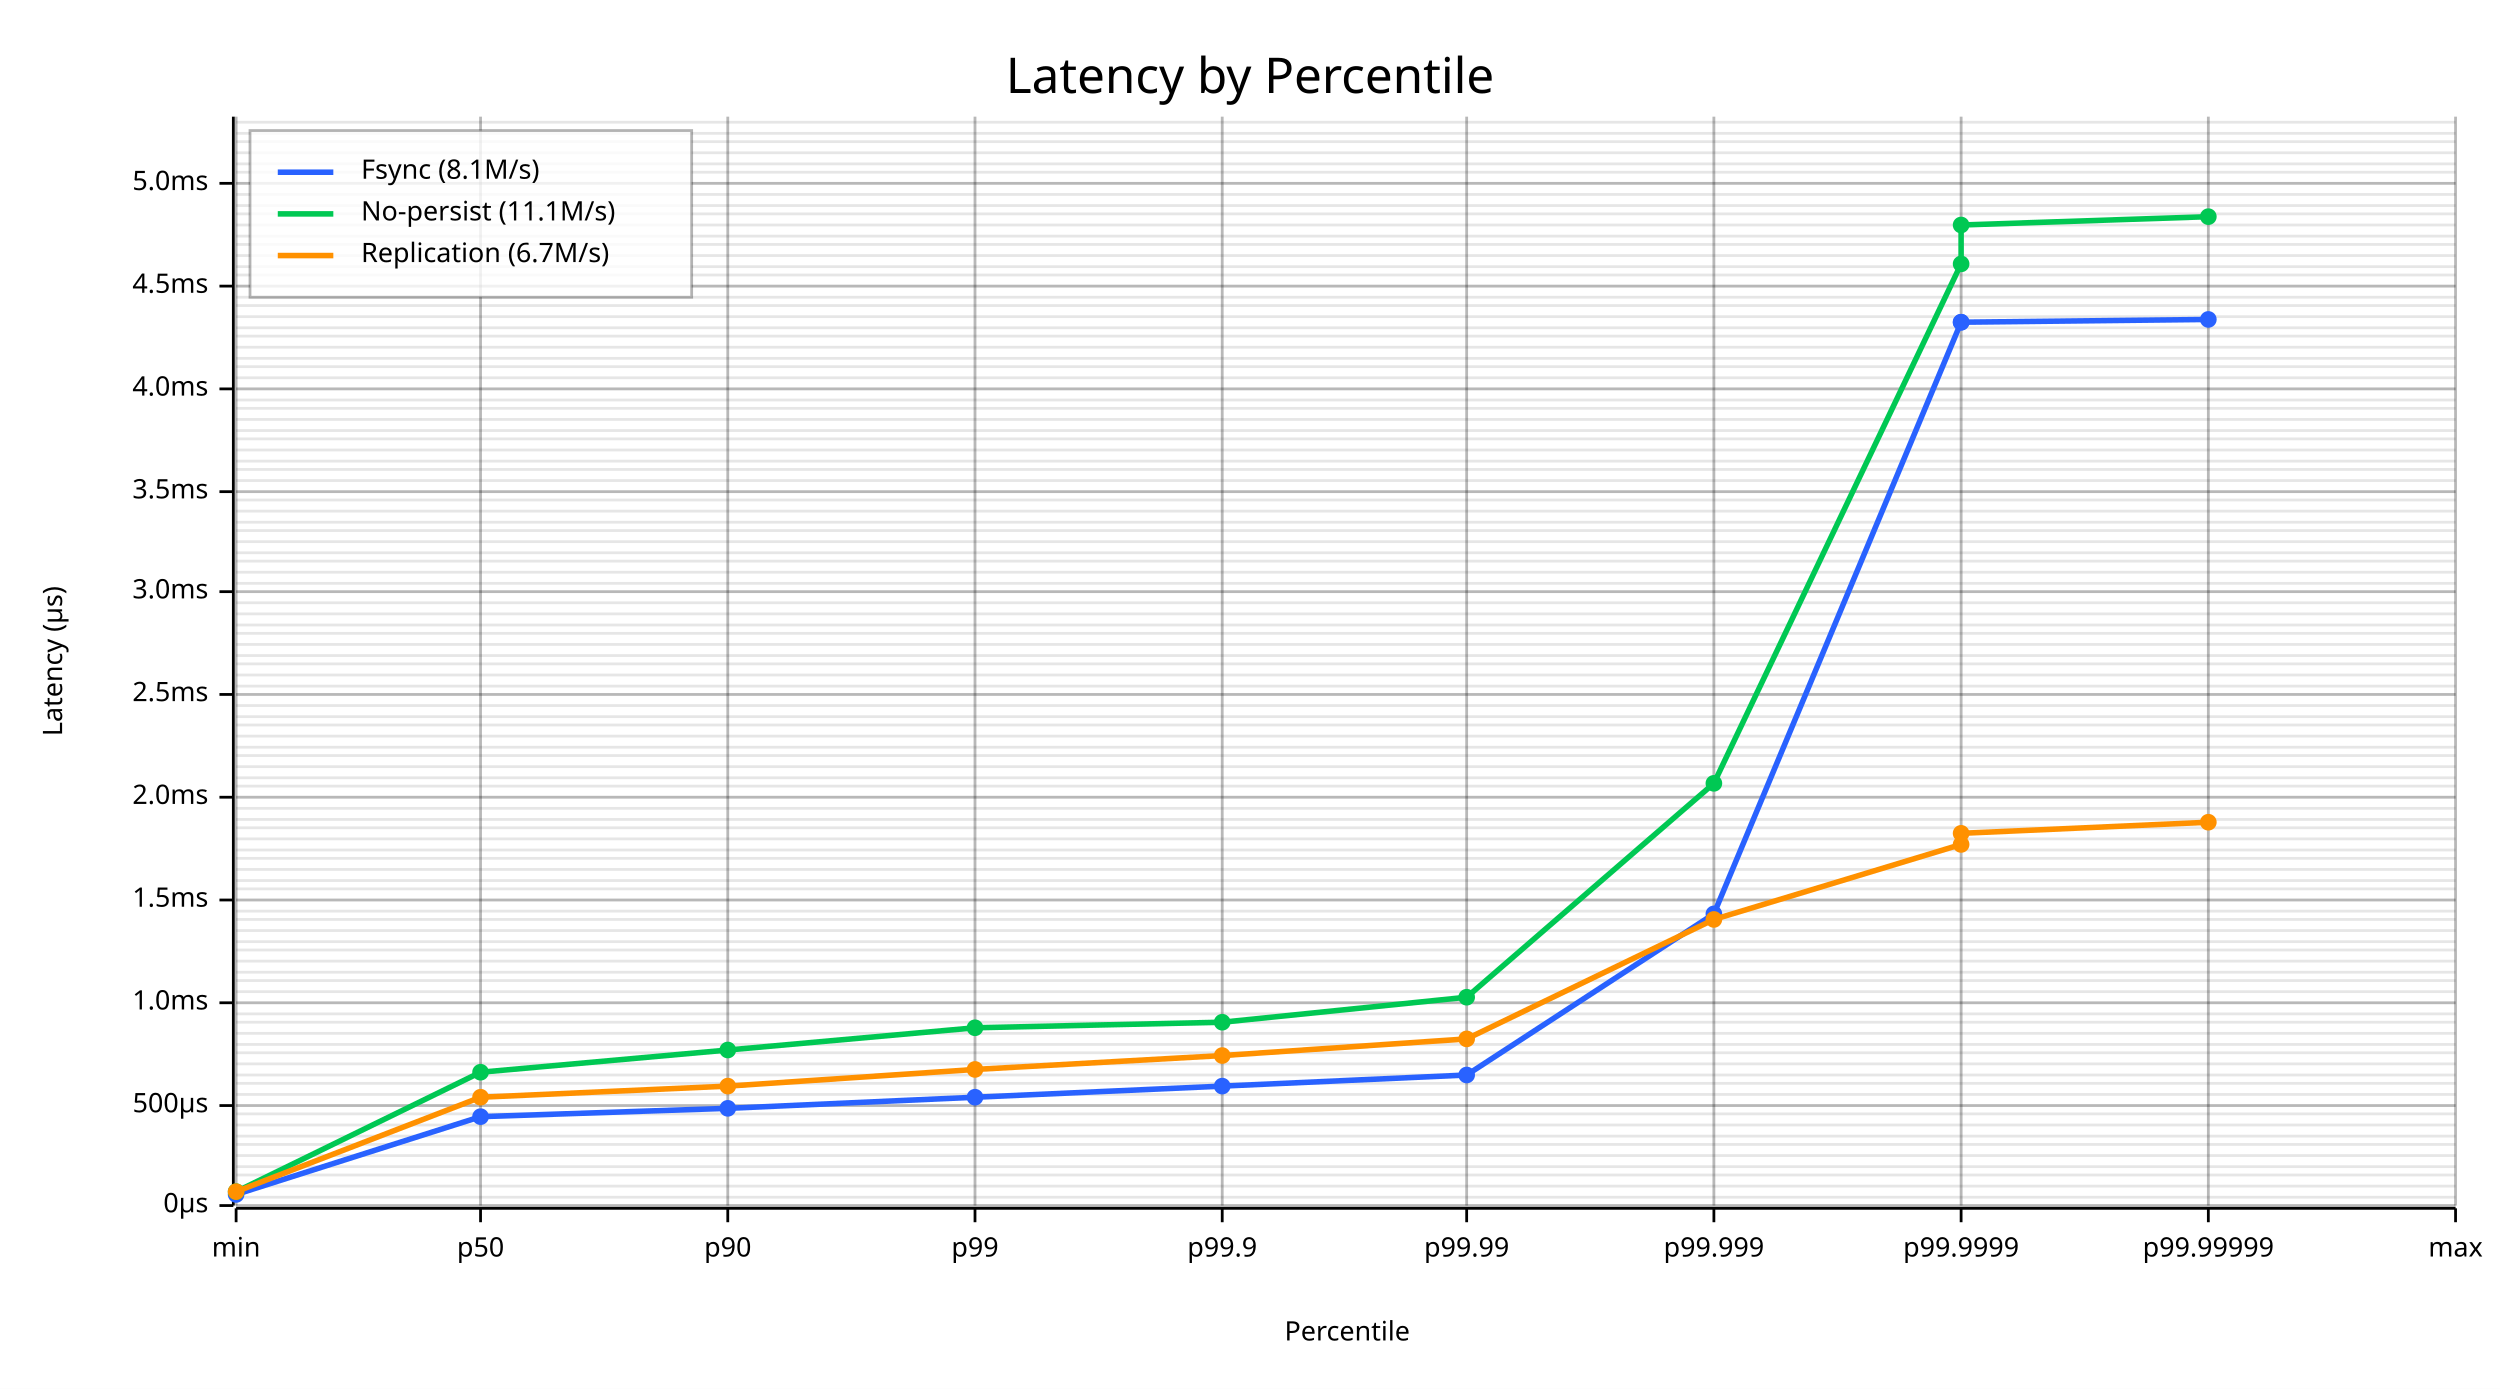
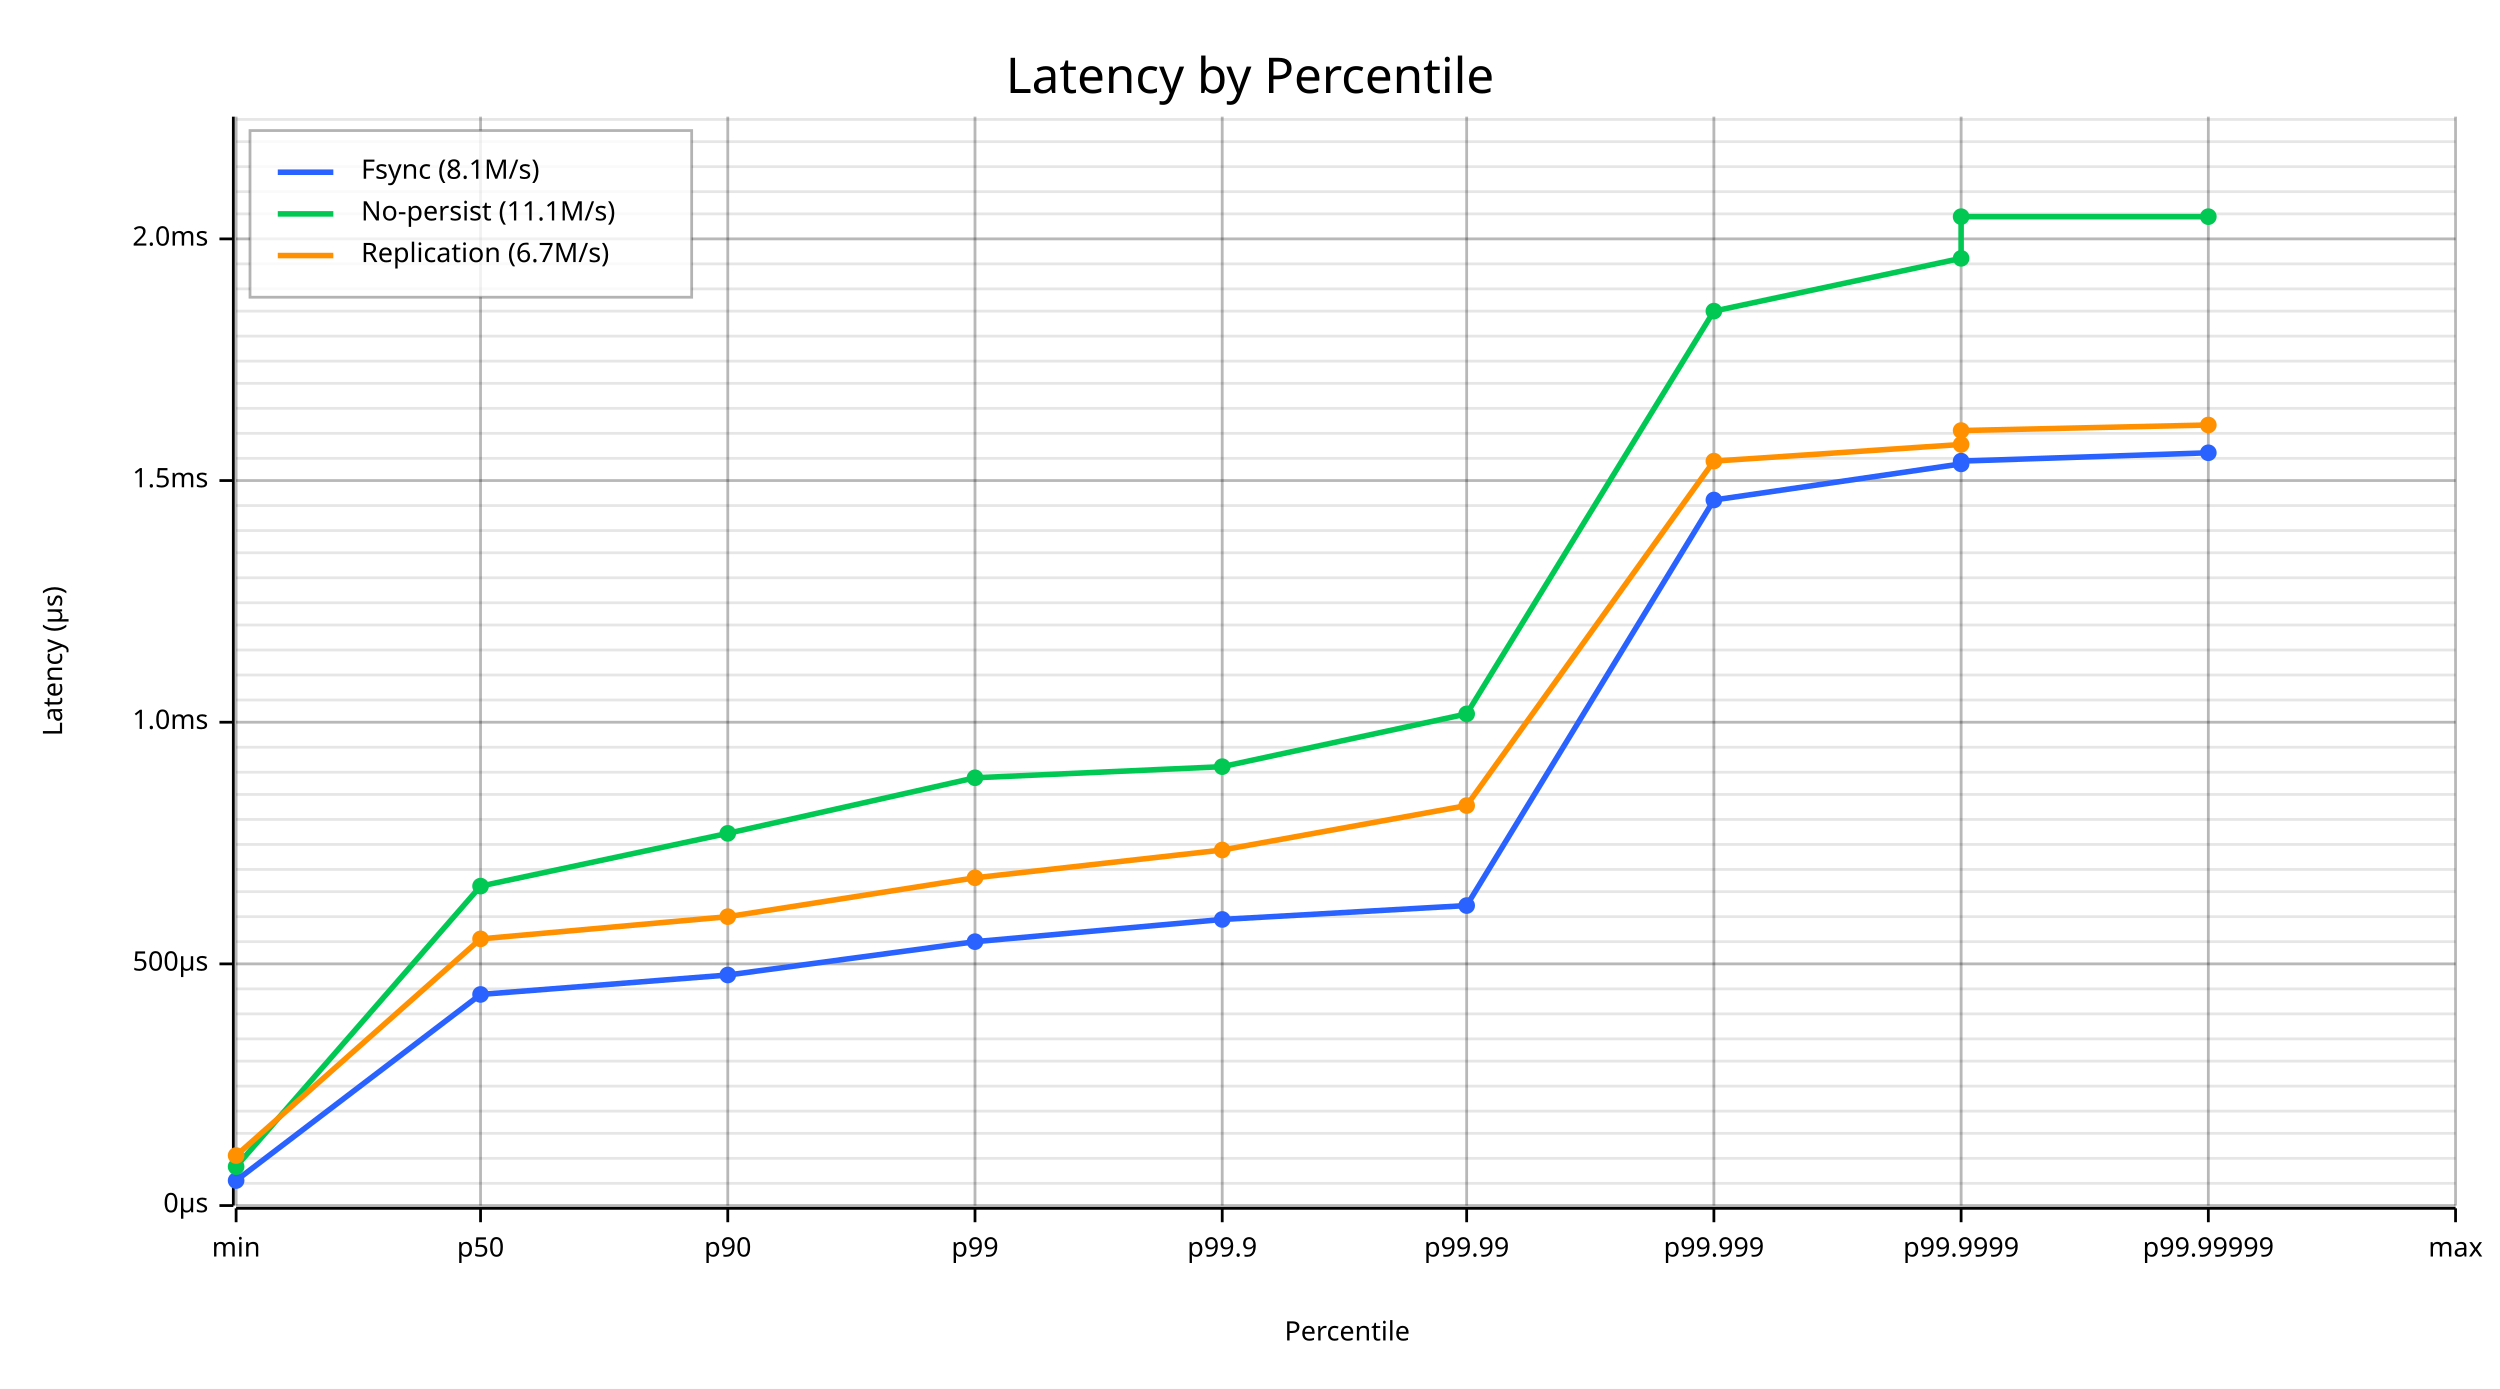
<svg xmlns="http://www.w3.org/2000/svg" width="900" height="500" viewBox="0 0 900 500">
  <rect x="0" y="0" width="900" height="500" opacity="1" fill="#FFFFFF" stroke="none" />
  <text x="450" y="20" dy="0.76em" text-anchor="middle" font-family="sans-serif" font-size="17.742" opacity="1" fill="#000000">
Latency by Percentile
</text>
  <line opacity="0.1" stroke="#000000" stroke-width="1" x1="85" y1="434" x2="85" y2="42" />
  <line opacity="0.1" stroke="#000000" stroke-width="1" x1="173" y1="434" x2="173" y2="42" />
  <line opacity="0.1" stroke="#000000" stroke-width="1" x1="262" y1="434" x2="262" y2="42" />
  <line opacity="0.1" stroke="#000000" stroke-width="1" x1="351" y1="434" x2="351" y2="42" />
  <line opacity="0.1" stroke="#000000" stroke-width="1" x1="440" y1="434" x2="440" y2="42" />
  <line opacity="0.1" stroke="#000000" stroke-width="1" x1="528" y1="434" x2="528" y2="42" />
  <line opacity="0.1" stroke="#000000" stroke-width="1" x1="617" y1="434" x2="617" y2="42" />
  <line opacity="0.1" stroke="#000000" stroke-width="1" x1="706" y1="434" x2="706" y2="42" />
  <line opacity="0.1" stroke="#000000" stroke-width="1" x1="795" y1="434" x2="795" y2="42" />
  <line opacity="0.1" stroke="#000000" stroke-width="1" x1="884" y1="434" x2="884" y2="42" />
  <line opacity="0.1" stroke="#000000" stroke-width="1" x1="85" y1="434" x2="884" y2="434" />
-   <line opacity="0.1" stroke="#000000" stroke-width="1" x1="85" y1="431" x2="884" y2="431" />
-   <line opacity="0.1" stroke="#000000" stroke-width="1" x1="85" y1="427" x2="884" y2="427" />
-   <line opacity="0.1" stroke="#000000" stroke-width="1" x1="85" y1="423" x2="884" y2="423" />
-   <line opacity="0.1" stroke="#000000" stroke-width="1" x1="85" y1="420" x2="884" y2="420" />
-   <line opacity="0.1" stroke="#000000" stroke-width="1" x1="85" y1="416" x2="884" y2="416" />
-   <line opacity="0.1" stroke="#000000" stroke-width="1" x1="85" y1="412" x2="884" y2="412" />
-   <line opacity="0.1" stroke="#000000" stroke-width="1" x1="85" y1="409" x2="884" y2="409" />
-   <line opacity="0.1" stroke="#000000" stroke-width="1" x1="85" y1="405" x2="884" y2="405" />
-   <line opacity="0.1" stroke="#000000" stroke-width="1" x1="85" y1="401" x2="884" y2="401" />
-   <line opacity="0.1" stroke="#000000" stroke-width="1" x1="85" y1="398" x2="884" y2="398" />
-   <line opacity="0.1" stroke="#000000" stroke-width="1" x1="85" y1="394" x2="884" y2="394" />
-   <line opacity="0.1" stroke="#000000" stroke-width="1" x1="85" y1="390" x2="884" y2="390" />
-   <line opacity="0.1" stroke="#000000" stroke-width="1" x1="85" y1="387" x2="884" y2="387" />
-   <line opacity="0.1" stroke="#000000" stroke-width="1" x1="85" y1="383" x2="884" y2="383" />
-   <line opacity="0.1" stroke="#000000" stroke-width="1" x1="85" y1="379" x2="884" y2="379" />
-   <line opacity="0.1" stroke="#000000" stroke-width="1" x1="85" y1="376" x2="884" y2="376" />
-   <line opacity="0.1" stroke="#000000" stroke-width="1" x1="85" y1="372" x2="884" y2="372" />
-   <line opacity="0.1" stroke="#000000" stroke-width="1" x1="85" y1="368" x2="884" y2="368" />
+   <line opacity="0.1" stroke="#000000" stroke-width="1" x1="85" y1="426" x2="884" y2="426" />
+   <line opacity="0.1" stroke="#000000" stroke-width="1" x1="85" y1="417" x2="884" y2="417" />
+   <line opacity="0.1" stroke="#000000" stroke-width="1" x1="85" y1="408" x2="884" y2="408" />
+   <line opacity="0.1" stroke="#000000" stroke-width="1" x1="85" y1="400" x2="884" y2="400" />
+   <line opacity="0.1" stroke="#000000" stroke-width="1" x1="85" y1="391" x2="884" y2="391" />
+   <line opacity="0.1" stroke="#000000" stroke-width="1" x1="85" y1="382" x2="884" y2="382" />
+   <line opacity="0.1" stroke="#000000" stroke-width="1" x1="85" y1="374" x2="884" y2="374" />
  <line opacity="0.1" stroke="#000000" stroke-width="1" x1="85" y1="365" x2="884" y2="365" />
-   <line opacity="0.1" stroke="#000000" stroke-width="1" x1="85" y1="361" x2="884" y2="361" />
-   <line opacity="0.1" stroke="#000000" stroke-width="1" x1="85" y1="357" x2="884" y2="357" />
-   <line opacity="0.1" stroke="#000000" stroke-width="1" x1="85" y1="353" x2="884" y2="353" />
-   <line opacity="0.1" stroke="#000000" stroke-width="1" x1="85" y1="350" x2="884" y2="350" />
-   <line opacity="0.1" stroke="#000000" stroke-width="1" x1="85" y1="346" x2="884" y2="346" />
-   <line opacity="0.1" stroke="#000000" stroke-width="1" x1="85" y1="342" x2="884" y2="342" />
+   <line opacity="0.1" stroke="#000000" stroke-width="1" x1="85" y1="356" x2="884" y2="356" />
+   <line opacity="0.1" stroke="#000000" stroke-width="1" x1="85" y1="347" x2="884" y2="347" />
  <line opacity="0.1" stroke="#000000" stroke-width="1" x1="85" y1="339" x2="884" y2="339" />
-   <line opacity="0.1" stroke="#000000" stroke-width="1" x1="85" y1="335" x2="884" y2="335" />
-   <line opacity="0.1" stroke="#000000" stroke-width="1" x1="85" y1="331" x2="884" y2="331" />
-   <line opacity="0.1" stroke="#000000" stroke-width="1" x1="85" y1="328" x2="884" y2="328" />
-   <line opacity="0.1" stroke="#000000" stroke-width="1" x1="85" y1="324" x2="884" y2="324" />
-   <line opacity="0.1" stroke="#000000" stroke-width="1" x1="85" y1="320" x2="884" y2="320" />
-   <line opacity="0.1" stroke="#000000" stroke-width="1" x1="85" y1="317" x2="884" y2="317" />
+   <line opacity="0.1" stroke="#000000" stroke-width="1" x1="85" y1="330" x2="884" y2="330" />
+   <line opacity="0.1" stroke="#000000" stroke-width="1" x1="85" y1="321" x2="884" y2="321" />
  <line opacity="0.1" stroke="#000000" stroke-width="1" x1="85" y1="313" x2="884" y2="313" />
-   <line opacity="0.1" stroke="#000000" stroke-width="1" x1="85" y1="309" x2="884" y2="309" />
-   <line opacity="0.1" stroke="#000000" stroke-width="1" x1="85" y1="306" x2="884" y2="306" />
-   <line opacity="0.1" stroke="#000000" stroke-width="1" x1="85" y1="302" x2="884" y2="302" />
-   <line opacity="0.1" stroke="#000000" stroke-width="1" x1="85" y1="298" x2="884" y2="298" />
+   <line opacity="0.1" stroke="#000000" stroke-width="1" x1="85" y1="304" x2="884" y2="304" />
  <line opacity="0.1" stroke="#000000" stroke-width="1" x1="85" y1="295" x2="884" y2="295" />
-   <line opacity="0.1" stroke="#000000" stroke-width="1" x1="85" y1="291" x2="884" y2="291" />
-   <line opacity="0.1" stroke="#000000" stroke-width="1" x1="85" y1="287" x2="884" y2="287" />
-   <line opacity="0.1" stroke="#000000" stroke-width="1" x1="85" y1="283" x2="884" y2="283" />
-   <line opacity="0.1" stroke="#000000" stroke-width="1" x1="85" y1="280" x2="884" y2="280" />
-   <line opacity="0.1" stroke="#000000" stroke-width="1" x1="85" y1="276" x2="884" y2="276" />
-   <line opacity="0.1" stroke="#000000" stroke-width="1" x1="85" y1="272" x2="884" y2="272" />
+   <line opacity="0.1" stroke="#000000" stroke-width="1" x1="85" y1="286" x2="884" y2="286" />
+   <line opacity="0.1" stroke="#000000" stroke-width="1" x1="85" y1="278" x2="884" y2="278" />
  <line opacity="0.1" stroke="#000000" stroke-width="1" x1="85" y1="269" x2="884" y2="269" />
-   <line opacity="0.1" stroke="#000000" stroke-width="1" x1="85" y1="265" x2="884" y2="265" />
-   <line opacity="0.1" stroke="#000000" stroke-width="1" x1="85" y1="261" x2="884" y2="261" />
-   <line opacity="0.1" stroke="#000000" stroke-width="1" x1="85" y1="258" x2="884" y2="258" />
-   <line opacity="0.1" stroke="#000000" stroke-width="1" x1="85" y1="254" x2="884" y2="254" />
-   <line opacity="0.1" stroke="#000000" stroke-width="1" x1="85" y1="250" x2="884" y2="250" />
-   <line opacity="0.1" stroke="#000000" stroke-width="1" x1="85" y1="247" x2="884" y2="247" />
+   <line opacity="0.1" stroke="#000000" stroke-width="1" x1="85" y1="260" x2="884" y2="260" />
+   <line opacity="0.1" stroke="#000000" stroke-width="1" x1="85" y1="252" x2="884" y2="252" />
  <line opacity="0.1" stroke="#000000" stroke-width="1" x1="85" y1="243" x2="884" y2="243" />
-   <line opacity="0.1" stroke="#000000" stroke-width="1" x1="85" y1="239" x2="884" y2="239" />
-   <line opacity="0.1" stroke="#000000" stroke-width="1" x1="85" y1="236" x2="884" y2="236" />
-   <line opacity="0.1" stroke="#000000" stroke-width="1" x1="85" y1="232" x2="884" y2="232" />
-   <line opacity="0.1" stroke="#000000" stroke-width="1" x1="85" y1="228" x2="884" y2="228" />
+   <line opacity="0.1" stroke="#000000" stroke-width="1" x1="85" y1="234" x2="884" y2="234" />
  <line opacity="0.1" stroke="#000000" stroke-width="1" x1="85" y1="225" x2="884" y2="225" />
-   <line opacity="0.1" stroke="#000000" stroke-width="1" x1="85" y1="221" x2="884" y2="221" />
  <line opacity="0.1" stroke="#000000" stroke-width="1" x1="85" y1="217" x2="884" y2="217" />
-   <line opacity="0.1" stroke="#000000" stroke-width="1" x1="85" y1="213" x2="884" y2="213" />
-   <line opacity="0.1" stroke="#000000" stroke-width="1" x1="85" y1="210" x2="884" y2="210" />
-   <line opacity="0.1" stroke="#000000" stroke-width="1" x1="85" y1="206" x2="884" y2="206" />
-   <line opacity="0.1" stroke="#000000" stroke-width="1" x1="85" y1="202" x2="884" y2="202" />
+   <line opacity="0.1" stroke="#000000" stroke-width="1" x1="85" y1="208" x2="884" y2="208" />
  <line opacity="0.1" stroke="#000000" stroke-width="1" x1="85" y1="199" x2="884" y2="199" />
-   <line opacity="0.1" stroke="#000000" stroke-width="1" x1="85" y1="195" x2="884" y2="195" />
  <line opacity="0.1" stroke="#000000" stroke-width="1" x1="85" y1="191" x2="884" y2="191" />
-   <line opacity="0.1" stroke="#000000" stroke-width="1" x1="85" y1="188" x2="884" y2="188" />
-   <line opacity="0.1" stroke="#000000" stroke-width="1" x1="85" y1="184" x2="884" y2="184" />
-   <line opacity="0.1" stroke="#000000" stroke-width="1" x1="85" y1="180" x2="884" y2="180" />
-   <line opacity="0.1" stroke="#000000" stroke-width="1" x1="85" y1="177" x2="884" y2="177" />
+   <line opacity="0.1" stroke="#000000" stroke-width="1" x1="85" y1="182" x2="884" y2="182" />
  <line opacity="0.1" stroke="#000000" stroke-width="1" x1="85" y1="173" x2="884" y2="173" />
-   <line opacity="0.1" stroke="#000000" stroke-width="1" x1="85" y1="169" x2="884" y2="169" />
-   <line opacity="0.1" stroke="#000000" stroke-width="1" x1="85" y1="166" x2="884" y2="166" />
-   <line opacity="0.1" stroke="#000000" stroke-width="1" x1="85" y1="162" x2="884" y2="162" />
-   <line opacity="0.1" stroke="#000000" stroke-width="1" x1="85" y1="158" x2="884" y2="158" />
-   <line opacity="0.1" stroke="#000000" stroke-width="1" x1="85" y1="155" x2="884" y2="155" />
-   <line opacity="0.1" stroke="#000000" stroke-width="1" x1="85" y1="151" x2="884" y2="151" />
+   <line opacity="0.1" stroke="#000000" stroke-width="1" x1="85" y1="165" x2="884" y2="165" />
+   <line opacity="0.1" stroke="#000000" stroke-width="1" x1="85" y1="156" x2="884" y2="156" />
  <line opacity="0.1" stroke="#000000" stroke-width="1" x1="85" y1="147" x2="884" y2="147" />
-   <line opacity="0.1" stroke="#000000" stroke-width="1" x1="85" y1="144" x2="884" y2="144" />
-   <line opacity="0.1" stroke="#000000" stroke-width="1" x1="85" y1="140" x2="884" y2="140" />
-   <line opacity="0.1" stroke="#000000" stroke-width="1" x1="85" y1="136" x2="884" y2="136" />
-   <line opacity="0.1" stroke="#000000" stroke-width="1" x1="85" y1="132" x2="884" y2="132" />
-   <line opacity="0.1" stroke="#000000" stroke-width="1" x1="85" y1="129" x2="884" y2="129" />
-   <line opacity="0.1" stroke="#000000" stroke-width="1" x1="85" y1="125" x2="884" y2="125" />
+   <line opacity="0.1" stroke="#000000" stroke-width="1" x1="85" y1="138" x2="884" y2="138" />
+   <line opacity="0.1" stroke="#000000" stroke-width="1" x1="85" y1="130" x2="884" y2="130" />
  <line opacity="0.1" stroke="#000000" stroke-width="1" x1="85" y1="121" x2="884" y2="121" />
-   <line opacity="0.1" stroke="#000000" stroke-width="1" x1="85" y1="118" x2="884" y2="118" />
-   <line opacity="0.1" stroke="#000000" stroke-width="1" x1="85" y1="114" x2="884" y2="114" />
-   <line opacity="0.1" stroke="#000000" stroke-width="1" x1="85" y1="110" x2="884" y2="110" />
-   <line opacity="0.1" stroke="#000000" stroke-width="1" x1="85" y1="107" x2="884" y2="107" />
-   <line opacity="0.1" stroke="#000000" stroke-width="1" x1="85" y1="103" x2="884" y2="103" />
-   <line opacity="0.1" stroke="#000000" stroke-width="1" x1="85" y1="99" x2="884" y2="99" />
-   <line opacity="0.1" stroke="#000000" stroke-width="1" x1="85" y1="96" x2="884" y2="96" />
-   <line opacity="0.1" stroke="#000000" stroke-width="1" x1="85" y1="92" x2="884" y2="92" />
-   <line opacity="0.1" stroke="#000000" stroke-width="1" x1="85" y1="88" x2="884" y2="88" />
-   <line opacity="0.1" stroke="#000000" stroke-width="1" x1="85" y1="85" x2="884" y2="85" />
-   <line opacity="0.1" stroke="#000000" stroke-width="1" x1="85" y1="81" x2="884" y2="81" />
+   <line opacity="0.1" stroke="#000000" stroke-width="1" x1="85" y1="112" x2="884" y2="112" />
+   <line opacity="0.1" stroke="#000000" stroke-width="1" x1="85" y1="104" x2="884" y2="104" />
+   <line opacity="0.1" stroke="#000000" stroke-width="1" x1="85" y1="95" x2="884" y2="95" />
+   <line opacity="0.1" stroke="#000000" stroke-width="1" x1="85" y1="86" x2="884" y2="86" />
  <line opacity="0.1" stroke="#000000" stroke-width="1" x1="85" y1="77" x2="884" y2="77" />
-   <line opacity="0.1" stroke="#000000" stroke-width="1" x1="85" y1="74" x2="884" y2="74" />
-   <line opacity="0.1" stroke="#000000" stroke-width="1" x1="85" y1="70" x2="884" y2="70" />
-   <line opacity="0.1" stroke="#000000" stroke-width="1" x1="85" y1="66" x2="884" y2="66" />
-   <line opacity="0.1" stroke="#000000" stroke-width="1" x1="85" y1="62" x2="884" y2="62" />
-   <line opacity="0.1" stroke="#000000" stroke-width="1" x1="85" y1="59" x2="884" y2="59" />
-   <line opacity="0.1" stroke="#000000" stroke-width="1" x1="85" y1="55" x2="884" y2="55" />
+   <line opacity="0.1" stroke="#000000" stroke-width="1" x1="85" y1="69" x2="884" y2="69" />
+   <line opacity="0.1" stroke="#000000" stroke-width="1" x1="85" y1="60" x2="884" y2="60" />
  <line opacity="0.1" stroke="#000000" stroke-width="1" x1="85" y1="51" x2="884" y2="51" />
-   <line opacity="0.1" stroke="#000000" stroke-width="1" x1="85" y1="48" x2="884" y2="48" />
-   <line opacity="0.1" stroke="#000000" stroke-width="1" x1="85" y1="44" x2="884" y2="44" />
+   <line opacity="0.1" stroke="#000000" stroke-width="1" x1="85" y1="43" x2="884" y2="43" />
  <text x="15" y="238" dy="0.76em" text-anchor="middle" font-family="sans-serif" font-size="9.677" opacity="1" fill="#000000" transform="rotate(270, 15, 238)">
Latency (µs)
</text>
  <text x="485" y="485" dy="-0.5ex" text-anchor="middle" font-family="sans-serif" font-size="9.677" opacity="1" fill="#000000">
Percentile
</text>
  <line opacity="0.2" stroke="#000000" stroke-width="1" x1="85" y1="434" x2="85" y2="42" />
  <line opacity="0.2" stroke="#000000" stroke-width="1" x1="173" y1="434" x2="173" y2="42" />
  <line opacity="0.2" stroke="#000000" stroke-width="1" x1="262" y1="434" x2="262" y2="42" />
  <line opacity="0.2" stroke="#000000" stroke-width="1" x1="351" y1="434" x2="351" y2="42" />
  <line opacity="0.2" stroke="#000000" stroke-width="1" x1="440" y1="434" x2="440" y2="42" />
  <line opacity="0.2" stroke="#000000" stroke-width="1" x1="528" y1="434" x2="528" y2="42" />
  <line opacity="0.2" stroke="#000000" stroke-width="1" x1="617" y1="434" x2="617" y2="42" />
  <line opacity="0.2" stroke="#000000" stroke-width="1" x1="706" y1="434" x2="706" y2="42" />
  <line opacity="0.2" stroke="#000000" stroke-width="1" x1="795" y1="434" x2="795" y2="42" />
  <line opacity="0.2" stroke="#000000" stroke-width="1" x1="884" y1="434" x2="884" y2="42" />
  <line opacity="0.2" stroke="#000000" stroke-width="1" x1="85" y1="434" x2="884" y2="434" />
-   <line opacity="0.2" stroke="#000000" stroke-width="1" x1="85" y1="398" x2="884" y2="398" />
-   <line opacity="0.2" stroke="#000000" stroke-width="1" x1="85" y1="361" x2="884" y2="361" />
-   <line opacity="0.2" stroke="#000000" stroke-width="1" x1="85" y1="324" x2="884" y2="324" />
-   <line opacity="0.2" stroke="#000000" stroke-width="1" x1="85" y1="287" x2="884" y2="287" />
-   <line opacity="0.2" stroke="#000000" stroke-width="1" x1="85" y1="250" x2="884" y2="250" />
-   <line opacity="0.2" stroke="#000000" stroke-width="1" x1="85" y1="213" x2="884" y2="213" />
-   <line opacity="0.2" stroke="#000000" stroke-width="1" x1="85" y1="177" x2="884" y2="177" />
-   <line opacity="0.2" stroke="#000000" stroke-width="1" x1="85" y1="140" x2="884" y2="140" />
-   <line opacity="0.2" stroke="#000000" stroke-width="1" x1="85" y1="103" x2="884" y2="103" />
-   <line opacity="0.2" stroke="#000000" stroke-width="1" x1="85" y1="66" x2="884" y2="66" />
+   <line opacity="0.2" stroke="#000000" stroke-width="1" x1="85" y1="347" x2="884" y2="347" />
+   <line opacity="0.2" stroke="#000000" stroke-width="1" x1="85" y1="260" x2="884" y2="260" />
+   <line opacity="0.2" stroke="#000000" stroke-width="1" x1="85" y1="173" x2="884" y2="173" />
+   <line opacity="0.2" stroke="#000000" stroke-width="1" x1="85" y1="86" x2="884" y2="86" />
  <polyline fill="none" opacity="1" stroke="#000000" stroke-width="1" points="84,42 84,434 " />
  <text x="75" y="434" dy="0.5ex" text-anchor="end" font-family="sans-serif" font-size="9.677" opacity="1" fill="#000000">
0µs
</text>
  <polyline fill="none" opacity="1" stroke="#000000" stroke-width="1" points="79,434 84,434 " />
-   <text x="75" y="398" dy="0.5ex" text-anchor="end" font-family="sans-serif" font-size="9.677" opacity="1" fill="#000000">
+   <text x="75" y="347" dy="0.5ex" text-anchor="end" font-family="sans-serif" font-size="9.677" opacity="1" fill="#000000">
500µs
</text>
-   <polyline fill="none" opacity="1" stroke="#000000" stroke-width="1" points="79,398 84,398 " />
-   <text x="75" y="361" dy="0.5ex" text-anchor="end" font-family="sans-serif" font-size="9.677" opacity="1" fill="#000000">
+   <polyline fill="none" opacity="1" stroke="#000000" stroke-width="1" points="79,347 84,347 " />
+   <text x="75" y="260" dy="0.5ex" text-anchor="end" font-family="sans-serif" font-size="9.677" opacity="1" fill="#000000">
1.0ms
</text>
-   <polyline fill="none" opacity="1" stroke="#000000" stroke-width="1" points="79,361 84,361 " />
-   <text x="75" y="324" dy="0.5ex" text-anchor="end" font-family="sans-serif" font-size="9.677" opacity="1" fill="#000000">
+   <polyline fill="none" opacity="1" stroke="#000000" stroke-width="1" points="79,260 84,260 " />
+   <text x="75" y="173" dy="0.5ex" text-anchor="end" font-family="sans-serif" font-size="9.677" opacity="1" fill="#000000">
1.5ms
</text>
-   <polyline fill="none" opacity="1" stroke="#000000" stroke-width="1" points="79,324 84,324 " />
-   <text x="75" y="287" dy="0.5ex" text-anchor="end" font-family="sans-serif" font-size="9.677" opacity="1" fill="#000000">
+   <polyline fill="none" opacity="1" stroke="#000000" stroke-width="1" points="79,173 84,173 " />
+   <text x="75" y="86" dy="0.5ex" text-anchor="end" font-family="sans-serif" font-size="9.677" opacity="1" fill="#000000">
2.0ms
</text>
-   <polyline fill="none" opacity="1" stroke="#000000" stroke-width="1" points="79,287 84,287 " />
-   <text x="75" y="250" dy="0.5ex" text-anchor="end" font-family="sans-serif" font-size="9.677" opacity="1" fill="#000000">
- 2.5ms
- </text>
-   <polyline fill="none" opacity="1" stroke="#000000" stroke-width="1" points="79,250 84,250 " />
-   <text x="75" y="213" dy="0.5ex" text-anchor="end" font-family="sans-serif" font-size="9.677" opacity="1" fill="#000000">
- 3.0ms
- </text>
-   <polyline fill="none" opacity="1" stroke="#000000" stroke-width="1" points="79,213 84,213 " />
-   <text x="75" y="177" dy="0.5ex" text-anchor="end" font-family="sans-serif" font-size="9.677" opacity="1" fill="#000000">
- 3.5ms
- </text>
-   <polyline fill="none" opacity="1" stroke="#000000" stroke-width="1" points="79,177 84,177 " />
-   <text x="75" y="140" dy="0.5ex" text-anchor="end" font-family="sans-serif" font-size="9.677" opacity="1" fill="#000000">
- 4.0ms
- </text>
-   <polyline fill="none" opacity="1" stroke="#000000" stroke-width="1" points="79,140 84,140 " />
-   <text x="75" y="103" dy="0.5ex" text-anchor="end" font-family="sans-serif" font-size="9.677" opacity="1" fill="#000000">
- 4.5ms
- </text>
-   <polyline fill="none" opacity="1" stroke="#000000" stroke-width="1" points="79,103 84,103 " />
-   <text x="75" y="66" dy="0.5ex" text-anchor="end" font-family="sans-serif" font-size="9.677" opacity="1" fill="#000000">
- 5.0ms
- </text>
-   <polyline fill="none" opacity="1" stroke="#000000" stroke-width="1" points="79,66 84,66 " />
+   <polyline fill="none" opacity="1" stroke="#000000" stroke-width="1" points="79,86 84,86 " />
  <polyline fill="none" opacity="1" stroke="#000000" stroke-width="1" points="85,435 884,435 " />
  <text x="85" y="445" dy="0.76em" text-anchor="middle" font-family="sans-serif" font-size="9.677" opacity="1" fill="#000000">
min
</text>
  <polyline fill="none" opacity="1" stroke="#000000" stroke-width="1" points="85,435 85,440 " />
  <text x="173" y="445" dy="0.76em" text-anchor="middle" font-family="sans-serif" font-size="9.677" opacity="1" fill="#000000">
p50
</text>
  <polyline fill="none" opacity="1" stroke="#000000" stroke-width="1" points="173,435 173,440 " />
  <text x="262" y="445" dy="0.76em" text-anchor="middle" font-family="sans-serif" font-size="9.677" opacity="1" fill="#000000">
p90
</text>
  <polyline fill="none" opacity="1" stroke="#000000" stroke-width="1" points="262,435 262,440 " />
  <text x="351" y="445" dy="0.76em" text-anchor="middle" font-family="sans-serif" font-size="9.677" opacity="1" fill="#000000">
p99
</text>
  <polyline fill="none" opacity="1" stroke="#000000" stroke-width="1" points="351,435 351,440 " />
  <text x="440" y="445" dy="0.76em" text-anchor="middle" font-family="sans-serif" font-size="9.677" opacity="1" fill="#000000">
p99.9
</text>
  <polyline fill="none" opacity="1" stroke="#000000" stroke-width="1" points="440,435 440,440 " />
  <text x="528" y="445" dy="0.76em" text-anchor="middle" font-family="sans-serif" font-size="9.677" opacity="1" fill="#000000">
p99.99
</text>
  <polyline fill="none" opacity="1" stroke="#000000" stroke-width="1" points="528,435 528,440 " />
  <text x="617" y="445" dy="0.76em" text-anchor="middle" font-family="sans-serif" font-size="9.677" opacity="1" fill="#000000">
p99.999
</text>
  <polyline fill="none" opacity="1" stroke="#000000" stroke-width="1" points="617,435 617,440 " />
  <text x="706" y="445" dy="0.76em" text-anchor="middle" font-family="sans-serif" font-size="9.677" opacity="1" fill="#000000">
p99.9999
</text>
  <polyline fill="none" opacity="1" stroke="#000000" stroke-width="1" points="706,435 706,440 " />
  <text x="795" y="445" dy="0.76em" text-anchor="middle" font-family="sans-serif" font-size="9.677" opacity="1" fill="#000000">
p99.99999
</text>
  <polyline fill="none" opacity="1" stroke="#000000" stroke-width="1" points="795,435 795,440 " />
  <text x="884" y="445" dy="0.76em" text-anchor="middle" font-family="sans-serif" font-size="9.677" opacity="1" fill="#000000">
max
</text>
  <polyline fill="none" opacity="1" stroke="#000000" stroke-width="1" points="884,435 884,440 " />
-   <polyline fill="none" opacity="1" stroke="#2962FF" stroke-width="2" points="85,430 173,402 262,399 351,395 440,391 528,387 617,329 706,116 706,116 795,115 " />
-   <circle cx="85" cy="430" r="3" opacity="1" fill="#2962FF" stroke="none" stroke-width="1" />
-   <circle cx="173" cy="402" r="3" opacity="1" fill="#2962FF" stroke="none" stroke-width="1" />
-   <circle cx="262" cy="399" r="3" opacity="1" fill="#2962FF" stroke="none" stroke-width="1" />
-   <circle cx="351" cy="395" r="3" opacity="1" fill="#2962FF" stroke="none" stroke-width="1" />
-   <circle cx="440" cy="391" r="3" opacity="1" fill="#2962FF" stroke="none" stroke-width="1" />
-   <circle cx="528" cy="387" r="3" opacity="1" fill="#2962FF" stroke="none" stroke-width="1" />
-   <circle cx="617" cy="329" r="3" opacity="1" fill="#2962FF" stroke="none" stroke-width="1" />
-   <circle cx="706" cy="116" r="3" opacity="1" fill="#2962FF" stroke="none" stroke-width="1" />
-   <circle cx="706" cy="116" r="3" opacity="1" fill="#2962FF" stroke="none" stroke-width="1" />
-   <circle cx="795" cy="115" r="3" opacity="1" fill="#2962FF" stroke="none" stroke-width="1" />
-   <polyline fill="none" opacity="1" stroke="#00C853" stroke-width="2" points="85,429 173,386 262,378 351,370 440,368 528,359 617,282 706,95 706,81 795,78 " />
-   <circle cx="85" cy="429" r="3" opacity="1" fill="#00C853" stroke="none" stroke-width="1" />
-   <circle cx="173" cy="386" r="3" opacity="1" fill="#00C853" stroke="none" stroke-width="1" />
-   <circle cx="262" cy="378" r="3" opacity="1" fill="#00C853" stroke="none" stroke-width="1" />
-   <circle cx="351" cy="370" r="3" opacity="1" fill="#00C853" stroke="none" stroke-width="1" />
-   <circle cx="440" cy="368" r="3" opacity="1" fill="#00C853" stroke="none" stroke-width="1" />
-   <circle cx="528" cy="359" r="3" opacity="1" fill="#00C853" stroke="none" stroke-width="1" />
-   <circle cx="617" cy="282" r="3" opacity="1" fill="#00C853" stroke="none" stroke-width="1" />
-   <circle cx="706" cy="95" r="3" opacity="1" fill="#00C853" stroke="none" stroke-width="1" />
-   <circle cx="706" cy="81" r="3" opacity="1" fill="#00C853" stroke="none" stroke-width="1" />
+   <polyline fill="none" opacity="1" stroke="#2962FF" stroke-width="2" points="85,425 173,358 262,351 351,339 440,331 528,326 617,180 706,167 706,166 795,163 " />
+   <circle cx="85" cy="425" r="3" opacity="1" fill="#2962FF" stroke="none" stroke-width="1" />
+   <circle cx="173" cy="358" r="3" opacity="1" fill="#2962FF" stroke="none" stroke-width="1" />
+   <circle cx="262" cy="351" r="3" opacity="1" fill="#2962FF" stroke="none" stroke-width="1" />
+   <circle cx="351" cy="339" r="3" opacity="1" fill="#2962FF" stroke="none" stroke-width="1" />
+   <circle cx="440" cy="331" r="3" opacity="1" fill="#2962FF" stroke="none" stroke-width="1" />
+   <circle cx="528" cy="326" r="3" opacity="1" fill="#2962FF" stroke="none" stroke-width="1" />
+   <circle cx="617" cy="180" r="3" opacity="1" fill="#2962FF" stroke="none" stroke-width="1" />
+   <circle cx="706" cy="167" r="3" opacity="1" fill="#2962FF" stroke="none" stroke-width="1" />
+   <circle cx="706" cy="166" r="3" opacity="1" fill="#2962FF" stroke="none" stroke-width="1" />
+   <circle cx="795" cy="163" r="3" opacity="1" fill="#2962FF" stroke="none" stroke-width="1" />
+   <polyline fill="none" opacity="1" stroke="#00C853" stroke-width="2" points="85,420 173,319 262,300 351,280 440,276 528,257 617,112 706,93 706,78 795,78 " />
+   <circle cx="85" cy="420" r="3" opacity="1" fill="#00C853" stroke="none" stroke-width="1" />
+   <circle cx="173" cy="319" r="3" opacity="1" fill="#00C853" stroke="none" stroke-width="1" />
+   <circle cx="262" cy="300" r="3" opacity="1" fill="#00C853" stroke="none" stroke-width="1" />
+   <circle cx="351" cy="280" r="3" opacity="1" fill="#00C853" stroke="none" stroke-width="1" />
+   <circle cx="440" cy="276" r="3" opacity="1" fill="#00C853" stroke="none" stroke-width="1" />
+   <circle cx="528" cy="257" r="3" opacity="1" fill="#00C853" stroke="none" stroke-width="1" />
+   <circle cx="617" cy="112" r="3" opacity="1" fill="#00C853" stroke="none" stroke-width="1" />
+   <circle cx="706" cy="93" r="3" opacity="1" fill="#00C853" stroke="none" stroke-width="1" />
+   <circle cx="706" cy="78" r="3" opacity="1" fill="#00C853" stroke="none" stroke-width="1" />
  <circle cx="795" cy="78" r="3" opacity="1" fill="#00C853" stroke="none" stroke-width="1" />
-   <polyline fill="none" opacity="1" stroke="#FF9100" stroke-width="2" points="85,429 173,395 262,391 351,385 440,380 528,374 617,331 706,304 706,300 795,296 " />
-   <circle cx="85" cy="429" r="3" opacity="1" fill="#FF9100" stroke="none" stroke-width="1" />
-   <circle cx="173" cy="395" r="3" opacity="1" fill="#FF9100" stroke="none" stroke-width="1" />
-   <circle cx="262" cy="391" r="3" opacity="1" fill="#FF9100" stroke="none" stroke-width="1" />
-   <circle cx="351" cy="385" r="3" opacity="1" fill="#FF9100" stroke="none" stroke-width="1" />
-   <circle cx="440" cy="380" r="3" opacity="1" fill="#FF9100" stroke="none" stroke-width="1" />
-   <circle cx="528" cy="374" r="3" opacity="1" fill="#FF9100" stroke="none" stroke-width="1" />
-   <circle cx="617" cy="331" r="3" opacity="1" fill="#FF9100" stroke="none" stroke-width="1" />
-   <circle cx="706" cy="304" r="3" opacity="1" fill="#FF9100" stroke="none" stroke-width="1" />
-   <circle cx="706" cy="300" r="3" opacity="1" fill="#FF9100" stroke="none" stroke-width="1" />
-   <circle cx="795" cy="296" r="3" opacity="1" fill="#FF9100" stroke="none" stroke-width="1" />
+   <polyline fill="none" opacity="1" stroke="#FF9100" stroke-width="2" points="85,416 173,338 262,330 351,316 440,306 528,290 617,166 706,160 706,155 795,153 " />
+   <circle cx="85" cy="416" r="3" opacity="1" fill="#FF9100" stroke="none" stroke-width="1" />
+   <circle cx="173" cy="338" r="3" opacity="1" fill="#FF9100" stroke="none" stroke-width="1" />
+   <circle cx="262" cy="330" r="3" opacity="1" fill="#FF9100" stroke="none" stroke-width="1" />
+   <circle cx="351" cy="316" r="3" opacity="1" fill="#FF9100" stroke="none" stroke-width="1" />
+   <circle cx="440" cy="306" r="3" opacity="1" fill="#FF9100" stroke="none" stroke-width="1" />
+   <circle cx="528" cy="290" r="3" opacity="1" fill="#FF9100" stroke="none" stroke-width="1" />
+   <circle cx="617" cy="166" r="3" opacity="1" fill="#FF9100" stroke="none" stroke-width="1" />
+   <circle cx="706" cy="160" r="3" opacity="1" fill="#FF9100" stroke="none" stroke-width="1" />
+   <circle cx="706" cy="155" r="3" opacity="1" fill="#FF9100" stroke="none" stroke-width="1" />
+   <circle cx="795" cy="153" r="3" opacity="1" fill="#FF9100" stroke="none" stroke-width="1" />
  <rect x="90" y="47" width="159" height="60" opacity="0.8" fill="#FFFFFF" stroke="none" />
  <rect x="90" y="47" width="159" height="60" opacity="0.3" fill="none" stroke="#000000" />
  <text x="130" y="57" dy="0.76em" text-anchor="start" font-family="sans-serif" font-size="9.677" opacity="1" fill="#000000">
Fsync (8.1M/s)
</text>
  <text x="130" y="72" dy="0.76em" text-anchor="start" font-family="sans-serif" font-size="9.677" opacity="1" fill="#000000">
No-persist (11.1M/s)
</text>
  <text x="130" y="87" dy="0.76em" text-anchor="start" font-family="sans-serif" font-size="9.677" opacity="1" fill="#000000">
Replication (6.7M/s)
</text>
  <polyline fill="none" opacity="1" stroke="#2962FF" stroke-width="2" points="100,62 120,62 " />
  <polyline fill="none" opacity="1" stroke="#00C853" stroke-width="2" points="100,77 120,77 " />
  <polyline fill="none" opacity="1" stroke="#FF9100" stroke-width="2" points="100,92 120,92 " />
</svg>
